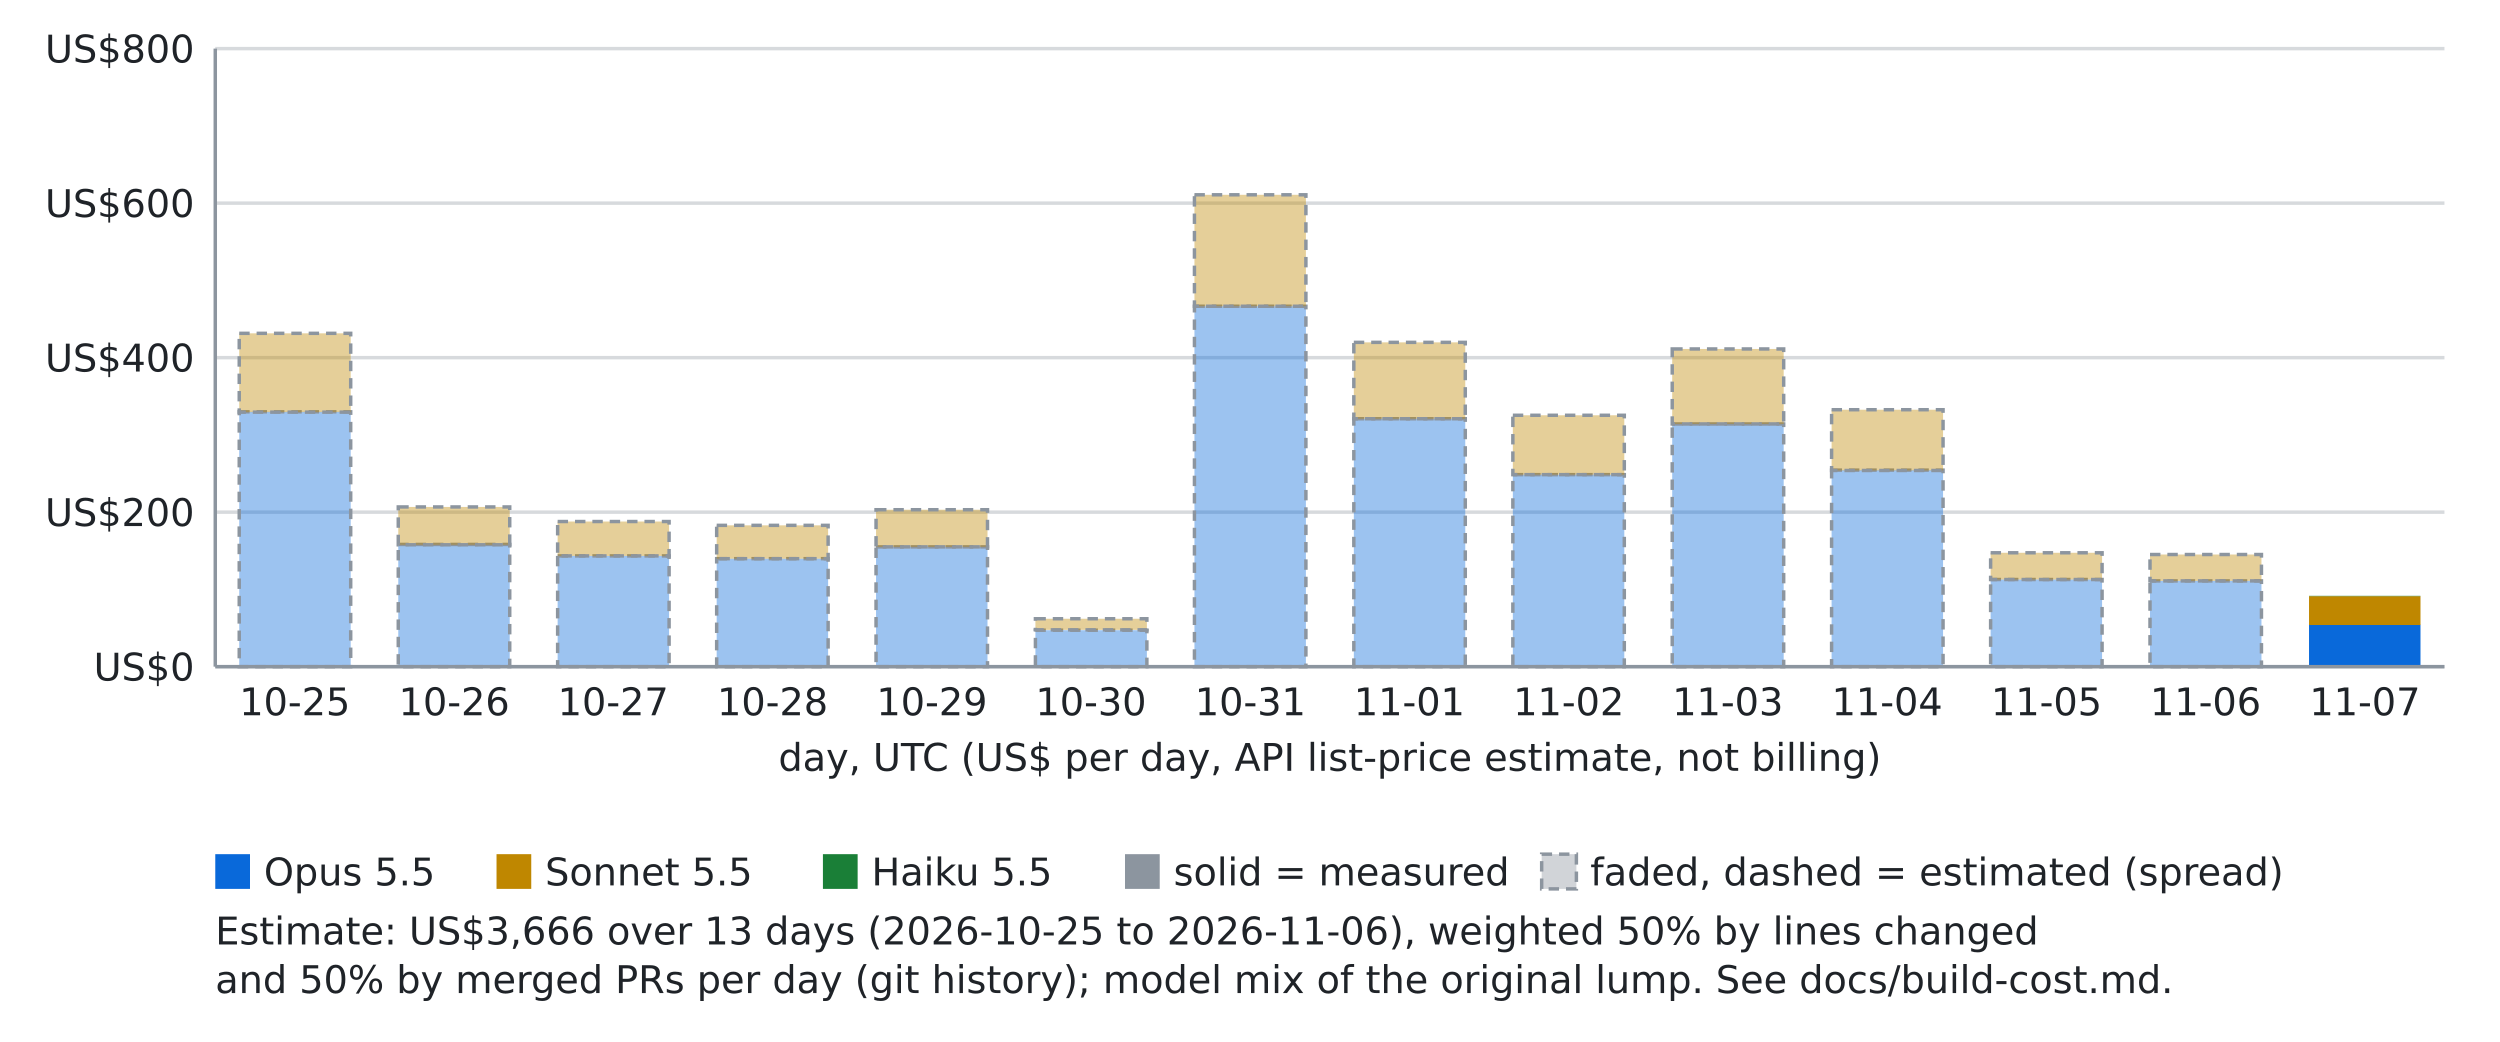
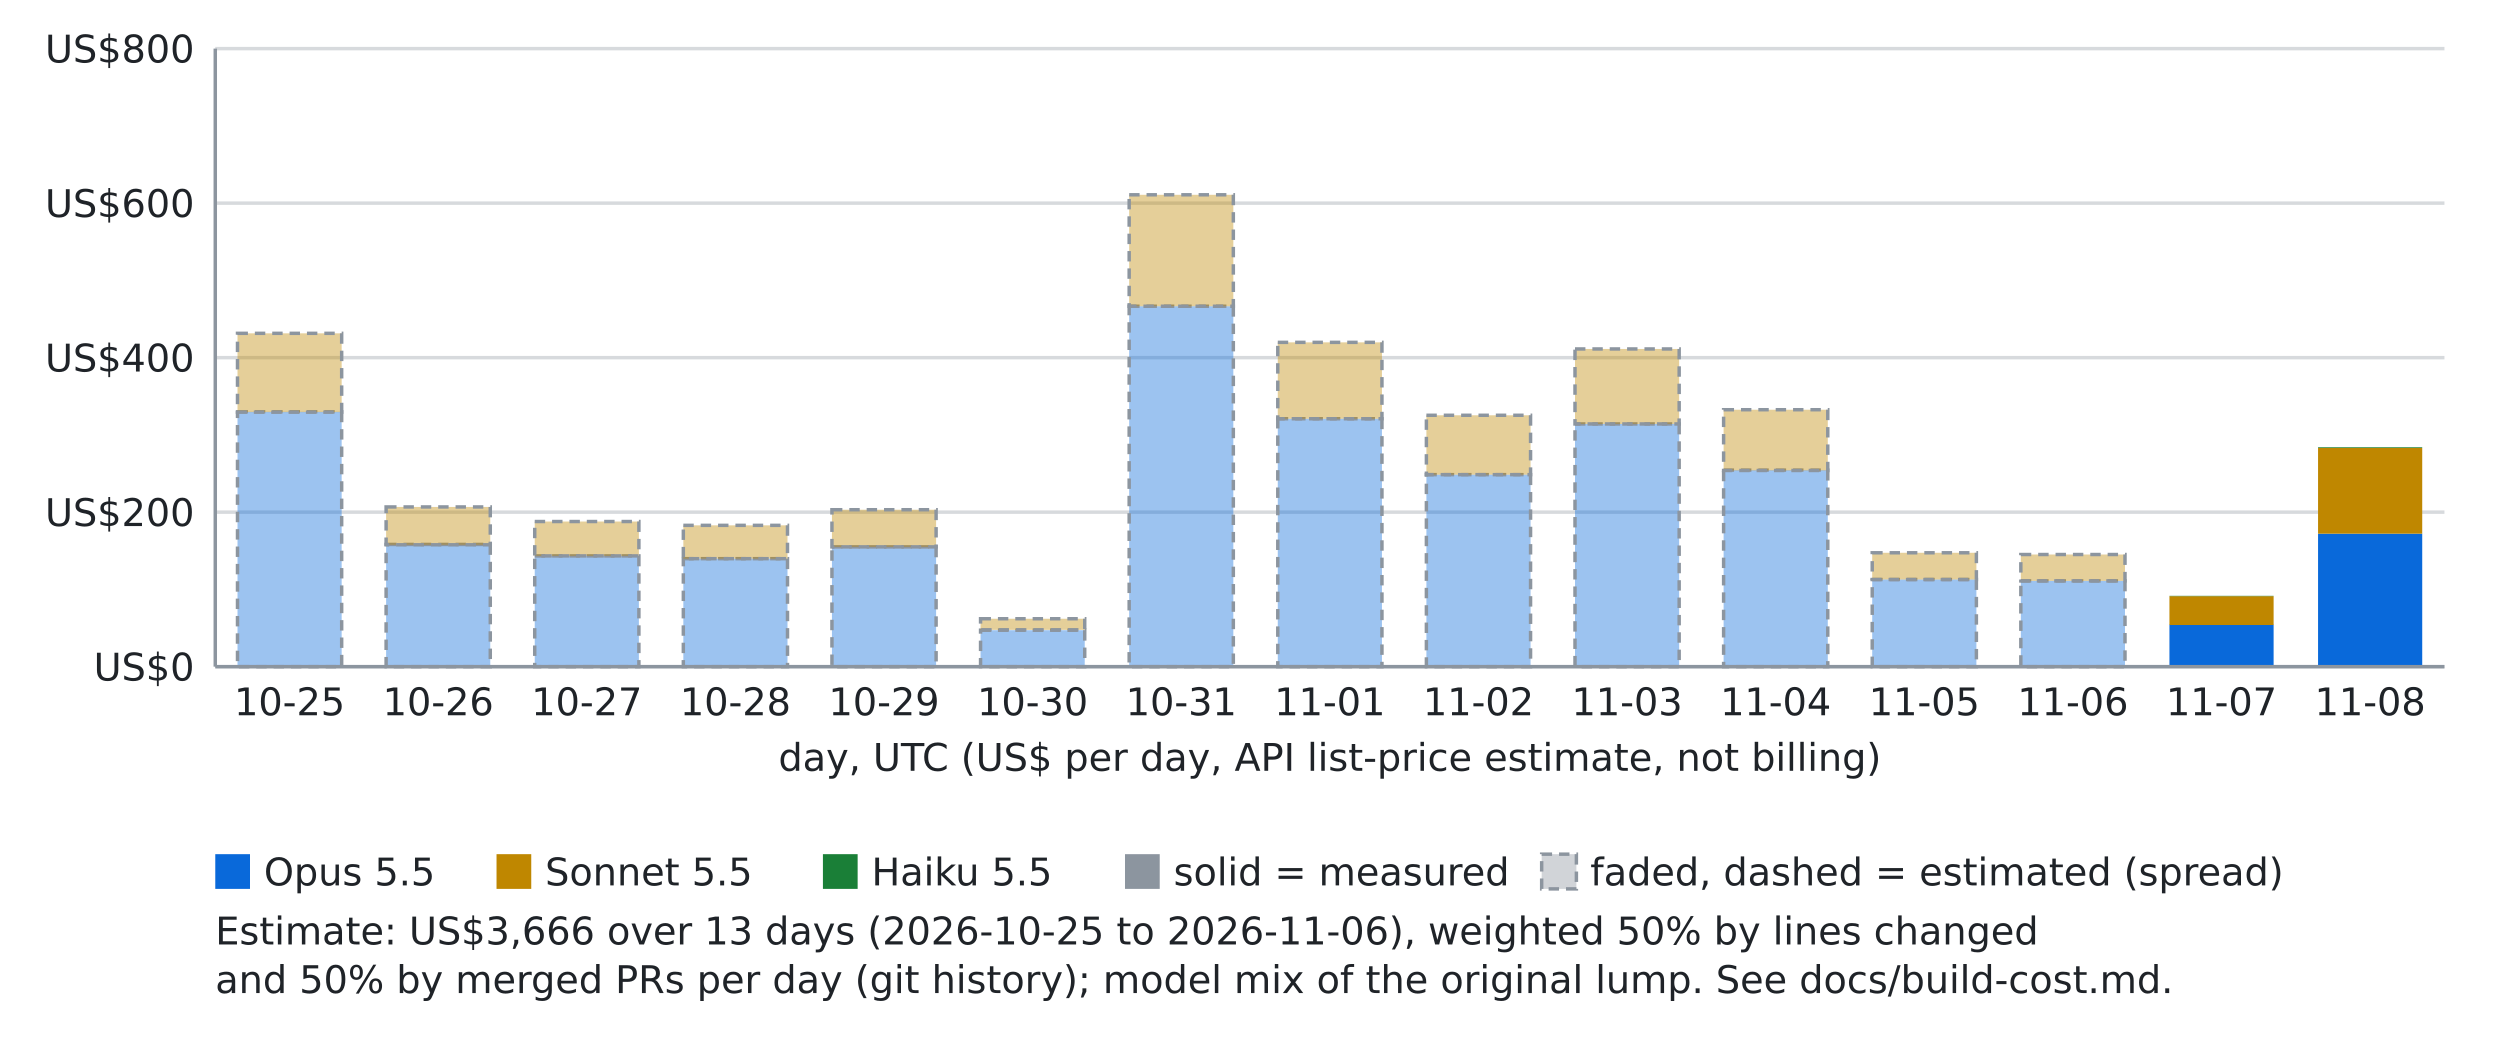
- <svg xmlns="http://www.w3.org/2000/svg" width="720" height="300" viewBox="0 0 720 300" role="img" aria-label="Daily build cost, API list-price estimate, not billing: 2026-10-25 US$432 estimated; 2026-10-26 US$207 estimated; 2026-10-27 US$188 estimated; 2026-10-28 US$183 estimated; 2026-10-29 US$203 estimated; 2026-10-30 US$62 estimated; 2026-10-31 US$611 estimated; 2026-11-01 US$420 estimated; 2026-11-02 US$325 estimated; 2026-11-03 US$411 estimated; 2026-11-04 US$333 estimated; 2026-11-05 US$148 estimated; 2026-11-06 US$145 estimated; 2026-11-07 US$92 measured">
+ <svg xmlns="http://www.w3.org/2000/svg" width="720" height="300" viewBox="0 0 720 300" role="img" aria-label="Daily build cost, API list-price estimate, not billing: 2026-10-25 US$432 estimated; 2026-10-26 US$207 estimated; 2026-10-27 US$188 estimated; 2026-10-28 US$183 estimated; 2026-10-29 US$203 estimated; 2026-10-30 US$62 estimated; 2026-10-31 US$611 estimated; 2026-11-01 US$420 estimated; 2026-11-02 US$325 estimated; 2026-11-03 US$411 estimated; 2026-11-04 US$333 estimated; 2026-11-05 US$148 estimated; 2026-11-06 US$145 estimated; 2026-11-07 US$92 measured; 2026-11-08 US$284 measured">
  <style>text{fill:#1f2328;font:11px Verdana,DejaVu Sans,sans-serif;font-variant-numeric:tabular-nums}.ax{stroke:#8c959f;stroke-width:1}.gr{stroke:#8c959f;stroke-opacity:.35;stroke-width:1}.est{fill-opacity:.4;stroke:#8c959f;stroke-width:1;stroke-dasharray:3 2}.key{fill:#8c959f;fill-opacity:.4;stroke:#8c959f;stroke-dasharray:3 2}.keym{fill:#8c959f}@media (prefers-color-scheme:dark){text{fill:#e6edf3}}.s0{fill:#0969da}.s1{fill:#bf8700}.s2{fill:#1a7f37}.s3{fill:#cf222e}.s4{fill:#8250df}.s5{fill:#6e7781}@media (prefers-color-scheme:dark){.s0{fill:#388bfd}.s1{fill:#d29922}.s2{fill:#3fb950}.s3{fill:#f85149}.s4{fill:#a371f7}.s5{fill:#8b949e}}</style>
  <line class="gr" x1="62" y1="192.0" x2="704" y2="192.0" />
  <text x="56" y="196.0" text-anchor="end">US$0</text>
  <line class="gr" x1="62" y1="147.5" x2="704" y2="147.5" />
  <text x="56" y="151.5" text-anchor="end">US$200</text>
  <line class="gr" x1="62" y1="103.0" x2="704" y2="103.0" />
  <text x="56" y="107.0" text-anchor="end">US$400</text>
  <line class="gr" x1="62" y1="58.5" x2="704" y2="58.5" />
  <text x="56" y="62.5" text-anchor="end">US$600</text>
  <line class="gr" x1="62" y1="14.0" x2="704" y2="14.0" />
  <text x="56" y="18.0" text-anchor="end">US$800</text>
-   <rect x="68.9" y="118.6" width="32.1" height="73.4" class="s0 est" />
-   <rect x="68.9" y="96.0" width="32.1" height="22.7" class="s1 est" />
-   <text x="84.9" y="206" text-anchor="middle">10-25</text>
-   <rect x="114.7" y="156.8" width="32.1" height="35.2" class="s0 est" />
-   <rect x="114.7" y="146.0" width="32.1" height="10.9" class="s1 est" />
-   <text x="130.8" y="206" text-anchor="middle">10-26</text>
-   <rect x="160.6" y="160.1" width="32.1" height="31.9" class="s0 est" />
-   <rect x="160.6" y="150.2" width="32.1" height="9.9" class="s1 est" />
-   <text x="176.6" y="206" text-anchor="middle">10-27</text>
-   <rect x="206.4" y="160.9" width="32.1" height="31.1" class="s0 est" />
-   <rect x="206.4" y="151.3" width="32.1" height="9.6" class="s1 est" />
-   <text x="222.5" y="206" text-anchor="middle">10-28</text>
-   <rect x="252.3" y="157.5" width="32.1" height="34.5" class="s0 est" />
-   <rect x="252.3" y="146.8" width="32.1" height="10.7" class="s1 est" />
-   <text x="268.4" y="206" text-anchor="middle">10-29</text>
-   <rect x="298.2" y="181.5" width="32.1" height="10.5" class="s0 est" />
-   <rect x="298.2" y="178.2" width="32.1" height="3.2" class="s1 est" />
-   <text x="314.2" y="206" text-anchor="middle">10-30</text>
-   <rect x="344.0" y="88.2" width="32.1" height="103.8" class="s0 est" />
-   <rect x="344.0" y="56.1" width="32.1" height="32.1" class="s1 est" />
-   <text x="360.1" y="206" text-anchor="middle">10-31</text>
-   <rect x="389.9" y="120.6" width="32.1" height="71.4" class="s0 est" />
-   <rect x="389.9" y="98.6" width="32.1" height="22.0" class="s1 est" />
-   <text x="405.9" y="206" text-anchor="middle">11-01</text>
-   <rect x="435.7" y="136.7" width="32.1" height="55.3" class="s0 est" />
-   <rect x="435.7" y="119.6" width="32.1" height="17.1" class="s1 est" />
-   <text x="451.8" y="206" text-anchor="middle">11-02</text>
-   <rect x="481.6" y="122.1" width="32.1" height="69.9" class="s0 est" />
-   <rect x="481.6" y="100.5" width="32.1" height="21.6" class="s1 est" />
-   <text x="497.6" y="206" text-anchor="middle">11-03</text>
-   <rect x="527.5" y="135.4" width="32.1" height="56.6" class="s0 est" />
-   <rect x="527.5" y="118.0" width="32.1" height="17.5" class="s1 est" />
-   <text x="543.5" y="206" text-anchor="middle">11-04</text>
-   <rect x="573.3" y="166.9" width="32.1" height="25.1" class="s0 est" />
-   <rect x="573.3" y="159.2" width="32.1" height="7.7" class="s1 est" />
-   <text x="589.4" y="206" text-anchor="middle">11-05</text>
-   <rect x="619.2" y="167.3" width="32.1" height="24.7" class="s0 est" />
-   <rect x="619.2" y="159.7" width="32.1" height="7.6" class="s1 est" />
-   <text x="635.2" y="206" text-anchor="middle">11-06</text>
-   <rect x="665.0" y="179.9" width="32.1" height="12.1" class="s0" />
-   <rect x="665.0" y="171.7" width="32.1" height="8.3" class="s1" />
-   <rect x="665.0" y="171.6" width="32.1" height="0.1" class="s2" />
-   <text x="681.1" y="206" text-anchor="middle">11-07</text>
+   <rect x="68.4" y="118.6" width="30.0" height="73.4" class="s0 est" />
+   <rect x="68.4" y="96.0" width="30.0" height="22.7" class="s1 est" />
+   <text x="83.4" y="206" text-anchor="middle">10-25</text>
+   <rect x="111.2" y="156.8" width="30.0" height="35.2" class="s0 est" />
+   <rect x="111.2" y="146.0" width="30.0" height="10.9" class="s1 est" />
+   <text x="126.2" y="206" text-anchor="middle">10-26</text>
+   <rect x="154.0" y="160.1" width="30.0" height="31.9" class="s0 est" />
+   <rect x="154.0" y="150.2" width="30.0" height="9.9" class="s1 est" />
+   <text x="169.0" y="206" text-anchor="middle">10-27</text>
+   <rect x="196.8" y="160.9" width="30.0" height="31.1" class="s0 est" />
+   <rect x="196.8" y="151.3" width="30.0" height="9.6" class="s1 est" />
+   <text x="211.8" y="206" text-anchor="middle">10-28</text>
+   <rect x="239.6" y="157.5" width="30.0" height="34.5" class="s0 est" />
+   <rect x="239.6" y="146.8" width="30.0" height="10.7" class="s1 est" />
+   <text x="254.6" y="206" text-anchor="middle">10-29</text>
+   <rect x="282.4" y="181.5" width="30.0" height="10.5" class="s0 est" />
+   <rect x="282.4" y="178.2" width="30.0" height="3.2" class="s1 est" />
+   <text x="297.4" y="206" text-anchor="middle">10-30</text>
+   <rect x="325.2" y="88.2" width="30.0" height="103.8" class="s0 est" />
+   <rect x="325.2" y="56.1" width="30.0" height="32.1" class="s1 est" />
+   <text x="340.2" y="206" text-anchor="middle">10-31</text>
+   <rect x="368.0" y="120.6" width="30.0" height="71.4" class="s0 est" />
+   <rect x="368.0" y="98.6" width="30.0" height="22.0" class="s1 est" />
+   <text x="383.0" y="206" text-anchor="middle">11-01</text>
+   <rect x="410.8" y="136.7" width="30.0" height="55.3" class="s0 est" />
+   <rect x="410.8" y="119.6" width="30.0" height="17.1" class="s1 est" />
+   <text x="425.8" y="206" text-anchor="middle">11-02</text>
+   <rect x="453.6" y="122.1" width="30.0" height="69.9" class="s0 est" />
+   <rect x="453.6" y="100.5" width="30.0" height="21.6" class="s1 est" />
+   <text x="468.6" y="206" text-anchor="middle">11-03</text>
+   <rect x="496.4" y="135.4" width="30.0" height="56.6" class="s0 est" />
+   <rect x="496.4" y="118.0" width="30.0" height="17.5" class="s1 est" />
+   <text x="511.4" y="206" text-anchor="middle">11-04</text>
+   <rect x="539.2" y="166.9" width="30.0" height="25.1" class="s0 est" />
+   <rect x="539.2" y="159.2" width="30.0" height="7.7" class="s1 est" />
+   <text x="554.2" y="206" text-anchor="middle">11-05</text>
+   <rect x="582.0" y="167.3" width="30.0" height="24.7" class="s0 est" />
+   <rect x="582.0" y="159.7" width="30.0" height="7.6" class="s1 est" />
+   <text x="597.0" y="206" text-anchor="middle">11-06</text>
+   <rect x="624.8" y="179.9" width="30.0" height="12.1" class="s0" />
+   <rect x="624.8" y="171.7" width="30.0" height="8.3" class="s1" />
+   <rect x="624.8" y="171.6" width="30.0" height="0.1" class="s2" />
+   <text x="639.8" y="206" text-anchor="middle">11-07</text>
+   <rect x="667.6" y="153.7" width="30.0" height="38.3" class="s0" />
+   <rect x="667.6" y="129.0" width="30.0" height="24.7" class="s1" />
+   <rect x="667.6" y="128.8" width="30.0" height="0.2" class="s2" />
+   <text x="682.6" y="206" text-anchor="middle">11-08</text>
  <line class="ax" x1="62" y1="14" x2="62" y2="192" />
  <line class="ax" x1="62" y1="192" x2="704" y2="192" />
  <text x="383" y="222" text-anchor="middle">day, UTC (US$ per day, API list-price estimate, not billing)</text>
  <rect x="62" y="246" width="10" height="10" class="s0" />
  <text x="76" y="255">Opus 5.5</text>
  <rect x="143" y="246" width="10" height="10" class="s1" />
  <text x="157" y="255">Sonnet 5.5</text>
  <rect x="237" y="246" width="10" height="10" class="s2" />
  <text x="251" y="255">Haiku 5.5</text>
  <rect x="324" y="246" width="10" height="10" class="keym" />
  <text x="338" y="255">solid = measured</text>
  <rect x="444" y="246" width="10" height="10" class="key" />
  <text x="458" y="255">faded, dashed = estimated (spread)</text>
  <text x="62" y="272">Estimate: US$3,666 over 13 days (2026-10-25 to 2026-11-06), weighted 50% by lines changed</text>
  <text x="62" y="286">and 50% by merged PRs per day (git history); model mix of the original lump. See docs/build-cost.md.</text>
</svg>
